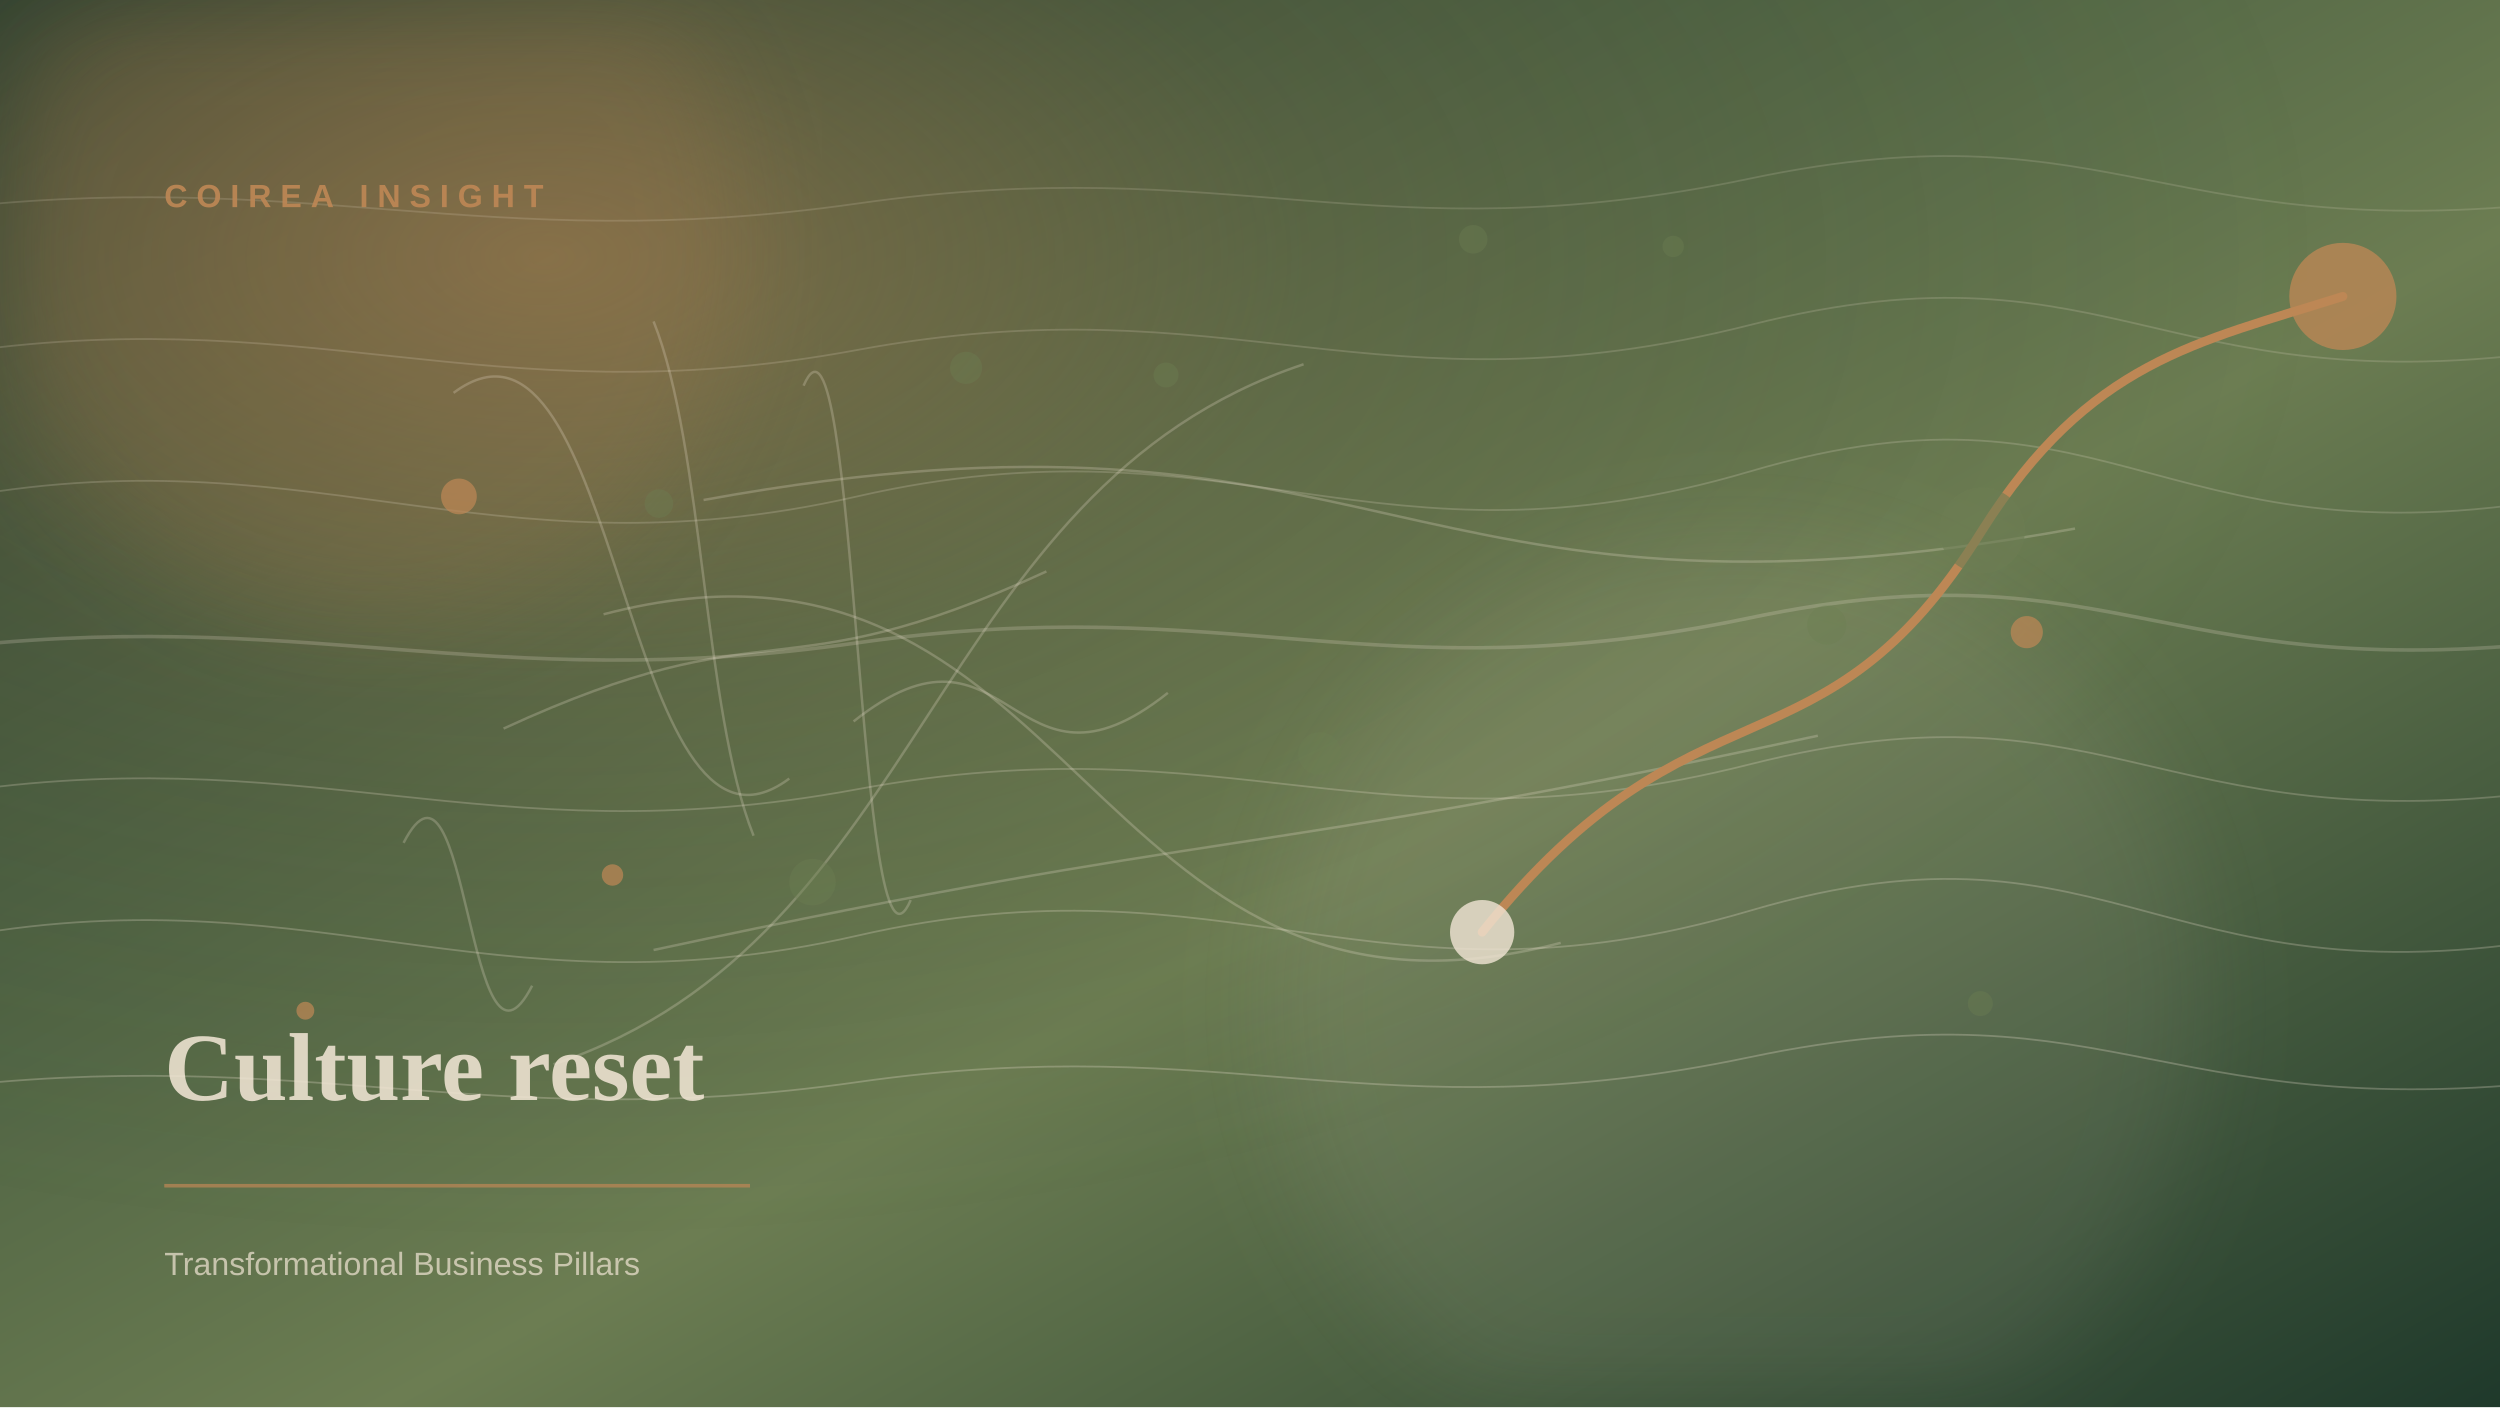
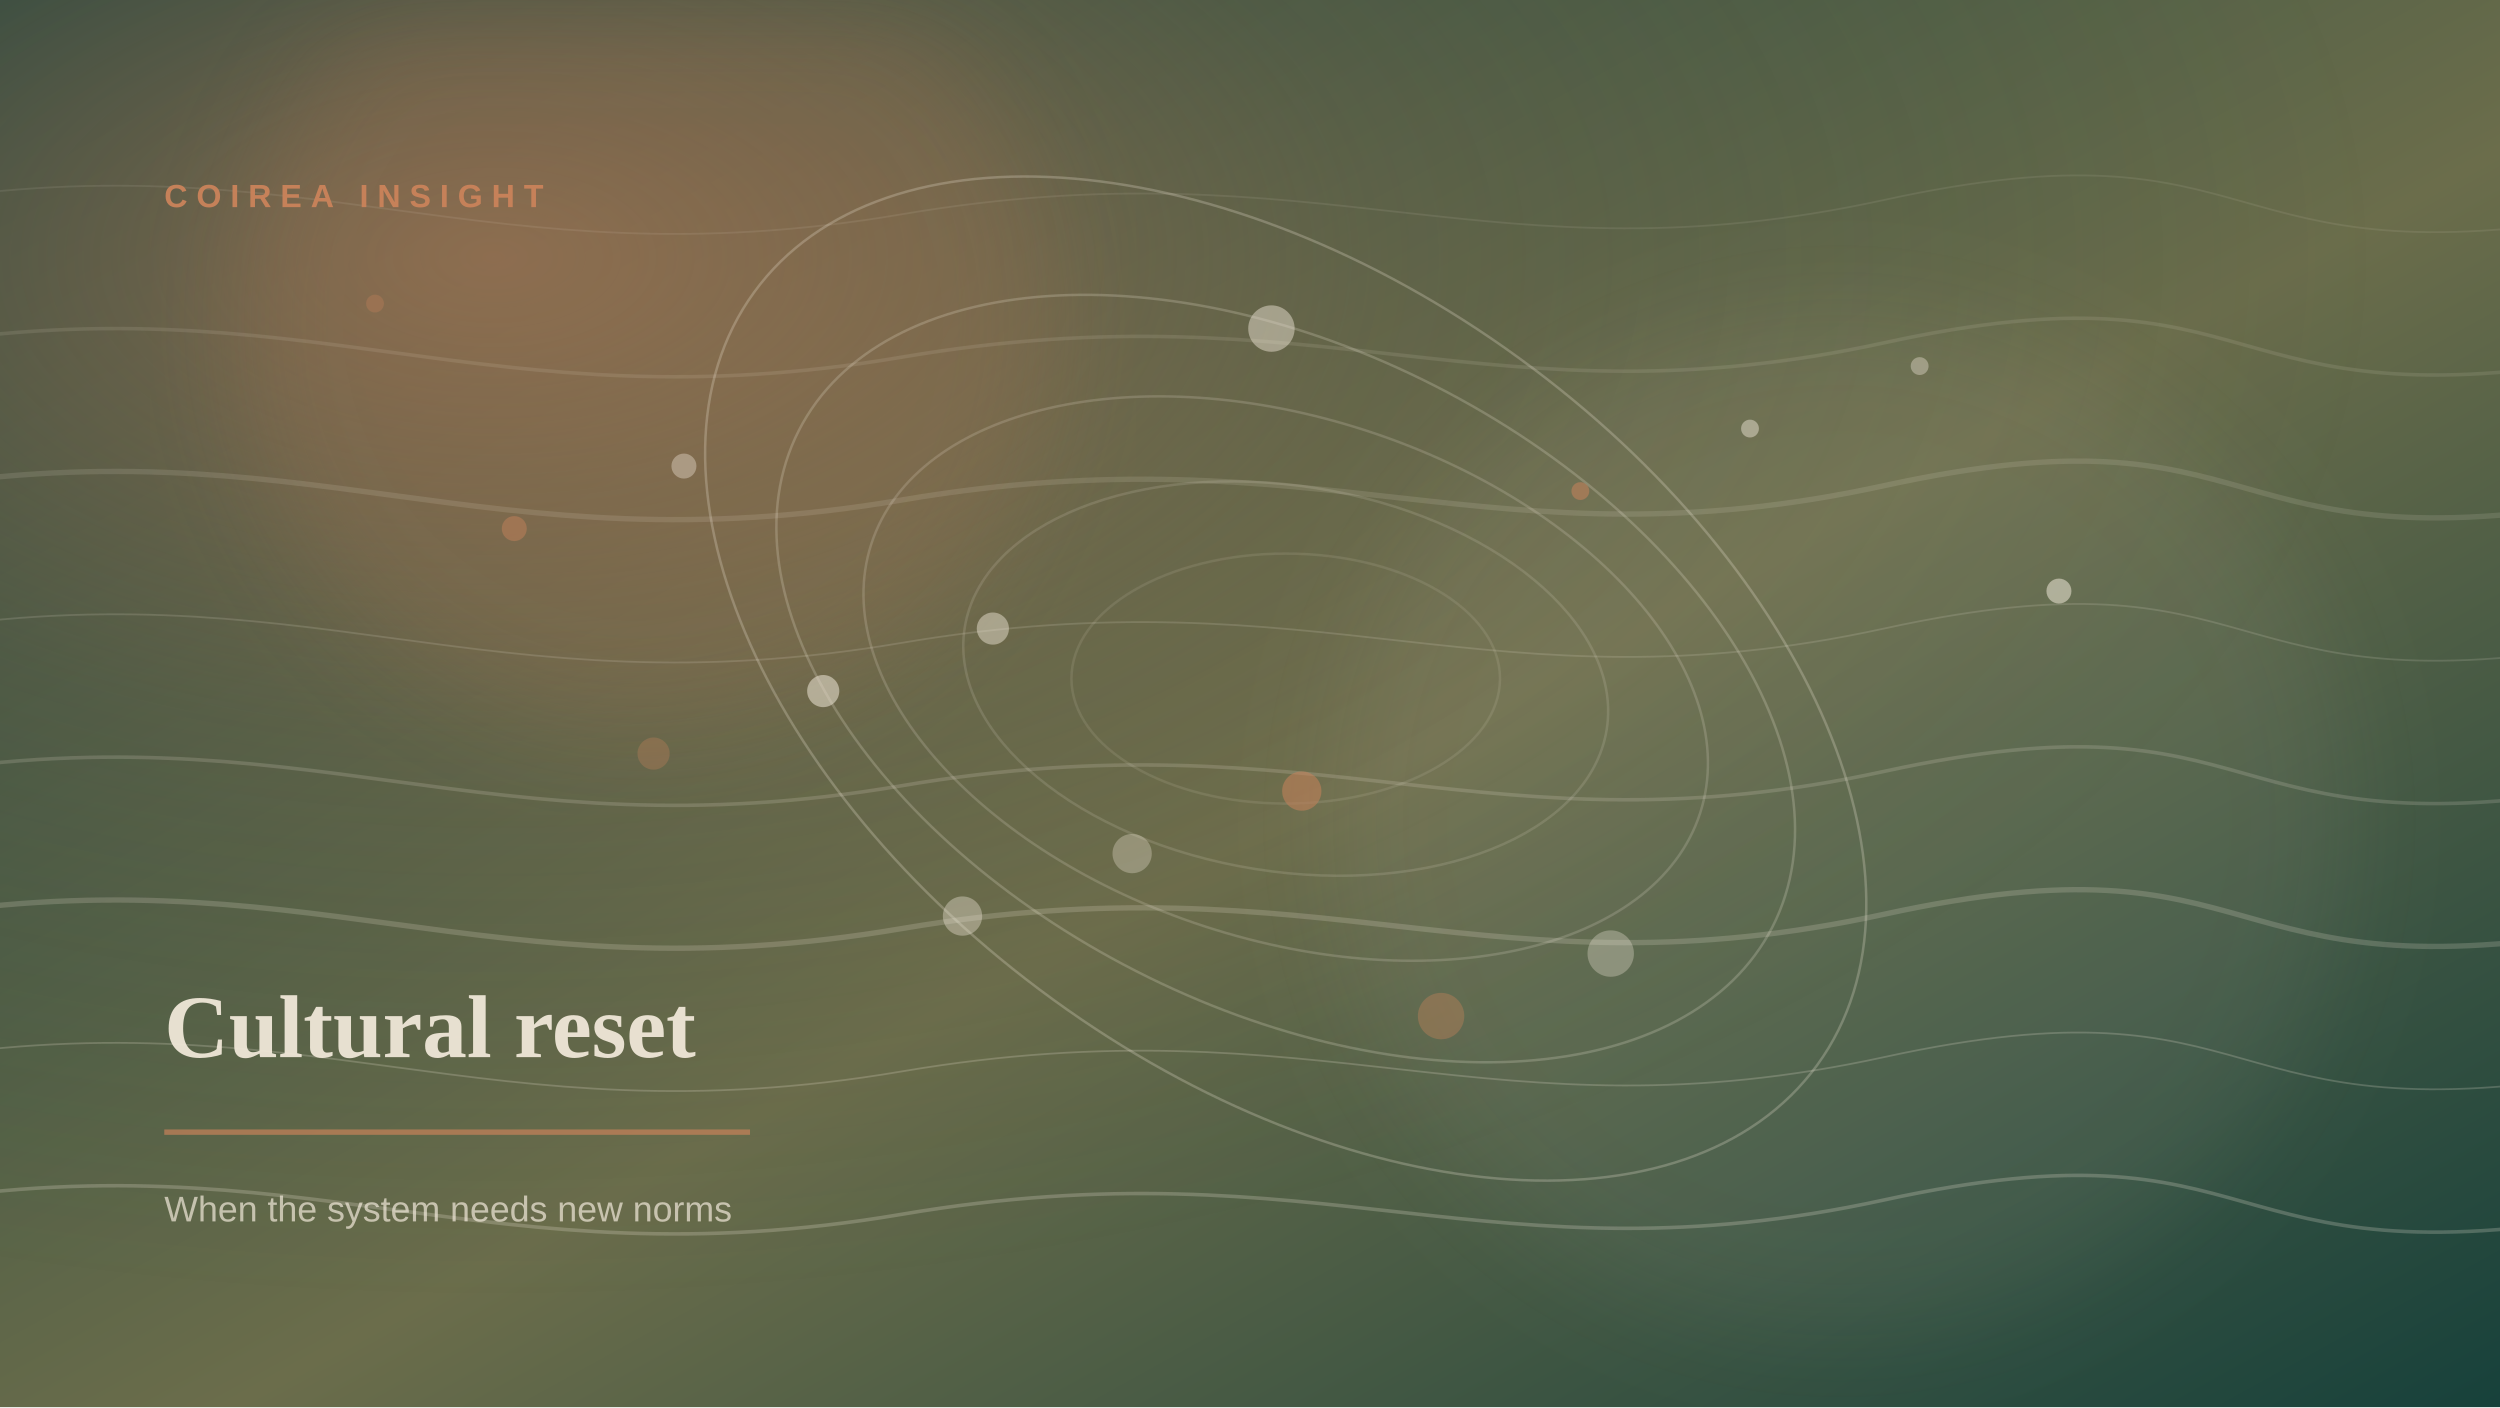
<svg xmlns="http://www.w3.org/2000/svg" width="1400" height="788" viewBox="0 0 1400 788" role="img" aria-labelledby="title desc">
  <defs>
    <linearGradient id="bg" x1="0" y1="0" x2="1" y2="1">
-       <stop offset="0" stop-color="#1f392b" />
-       <stop offset=".58" stop-color="#6c7d52" />
-       <stop offset="1" stop-color="#1f392b" />
+       <stop offset="0" stop-color="#17413b" />
+       <stop offset=".55" stop-color="#6b6d4b" />
+       <stop offset="1" stop-color="#17413b" />
    </linearGradient>
-     <radialGradient id="glow" cx=".22" cy=".18" r=".72">
-       <stop offset="0" stop-color="#bd8755" stop-opacity=".5" />
-       <stop offset=".42" stop-color="#bd8755" stop-opacity=".12" />
-       <stop offset="1" stop-color="#1f392b" stop-opacity="0" />
+     <radialGradient id="glow" cx=".2" cy=".18" r=".76">
+       <stop offset="0" stop-color="#c9825a" stop-opacity=".52" />
+       <stop offset=".46" stop-color="#c9825a" stop-opacity=".14" />
+       <stop offset="1" stop-color="#17413b" stop-opacity="0" />
    </radialGradient>
    <filter id="soft">
-       <feGaussianBlur stdDeviation="28" />
+       <feGaussianBlur stdDeviation="30" />
    </filter>
  </defs>
  <rect width="1400" height="788" fill="url(#bg)" />
  <rect width="1400" height="788" fill="url(#glow)" />
-   <circle cx="208" cy="138" r="210" fill="#bd8755" opacity=".18" filter="url(#soft)" />
-   <circle cx="972" cy="562" r="260" fill="#f1e5d4" opacity=".08" filter="url(#soft)" />
-   <path d="M-40 118 C 170 92, 270 144, 480 114 S 770 144, 980 100 S 1210 144, 1460 110" fill="none" stroke="#f1e5d4" stroke-width="1" opacity="0.16" />
-   <path d="M-40 200 C 170 165, 270 235, 480 196 S 770 235, 980 182 S 1210 235, 1460 192" fill="none" stroke="#f1e5d4" stroke-width="1" opacity="0.178" />
-   <path d="M-40 282 C 170 238, 270 326, 480 278 S 770 326, 980 264 S 1210 326, 1460 274" fill="none" stroke="#f1e5d4" stroke-width="1" opacity="0.196" />
-   <path d="M-40 364 C 170 338, 270 390, 480 360 S 770 390, 980 346 S 1210 390, 1460 356" fill="none" stroke="#f1e5d4" stroke-width="2" opacity="0.214" />
-   <path d="M-40 446 C 170 411, 270 481, 480 442 S 770 481, 980 428 S 1210 481, 1460 438" fill="none" stroke="#f1e5d4" stroke-width="1" opacity="0.232" />
-   <path d="M-40 528 C 170 484, 270 572, 480 524 S 770 572, 980 510 S 1210 572, 1460 520" fill="none" stroke="#f1e5d4" stroke-width="1" opacity="0.25" />
-   <path d="M-40 610 C 170 584, 270 636, 480 606 S 770 636, 980 592 S 1210 636, 1460 602" fill="none" stroke="#f1e5d4" stroke-width="1" opacity="0.268" />
-   <path d="M226 472 C 262 402, 262 622, 298 552" fill="none" stroke="#f1e5d4" stroke-width="1.4" opacity=".24" />
-   <path d="M254 220 C 348 150, 348 506, 442 436" fill="none" stroke="#f1e5d4" stroke-width="1.4" opacity=".24" />
-   <path d="M282 408 C 434 338, 434 390, 586 320" fill="none" stroke="#f1e5d4" stroke-width="1.4" opacity=".24" />
-   <path d="M310 596 C 520 526, 520 274, 730 204" fill="none" stroke="#f1e5d4" stroke-width="1.4" opacity=".24" />
-   <path d="M338 344 C 606 274, 606 598, 874 528" fill="none" stroke="#f1e5d4" stroke-width="1.4" opacity=".24" />
-   <path d="M366 532 C 692 462, 692 482, 1018 412" fill="none" stroke="#f1e5d4" stroke-width="1.4" opacity=".24" />
-   <path d="M394 280 C 778 210, 778 366, 1162 296" fill="none" stroke="#f1e5d4" stroke-width="1.4" opacity=".24" />
-   <path d="M422 468 C 394 398, 394 250, 366 180" fill="none" stroke="#f1e5d4" stroke-width="1.4" opacity=".24" />
-   <path d="M450 216 C 480 146, 480 574, 510 504" fill="none" stroke="#f1e5d4" stroke-width="1.4" opacity=".24" />
-   <path d="M478 404 C 566 334, 566 458, 654 388" fill="none" stroke="#f1e5d4" stroke-width="1.4" opacity=".24" />
-   <circle cx="343" cy="490" r="6" fill="#bd8755" opacity="0.72" />
-   <circle cx="1109" cy="562" r="7" fill="#6c7d52" opacity="0.38" />
-   <circle cx="825" cy="134" r="8" fill="#6c7d52" opacity="0.38" />
-   <circle cx="541" cy="206" r="9" fill="#6c7d52" opacity="0.38" />
-   <circle cx="257" cy="278" r="10" fill="#bd8755" opacity="0.72" />
-   <circle cx="1023" cy="350" r="11" fill="#6c7d52" opacity="0.38" />
-   <circle cx="739" cy="422" r="12" fill="#6c7d52" opacity="0.38" />
-   <circle cx="455" cy="494" r="13" fill="#6c7d52" opacity="0.38" />
-   <circle cx="171" cy="566" r="5" fill="#bd8755" opacity="0.72" />
-   <circle cx="937" cy="138" r="6" fill="#6c7d52" opacity="0.38" />
-   <circle cx="653" cy="210" r="7" fill="#6c7d52" opacity="0.38" />
-   <circle cx="369" cy="282" r="8" fill="#6c7d52" opacity="0.38" />
-   <circle cx="1135" cy="354" r="9" fill="#bd8755" opacity="0.72" />
-   <g transform="translate(800 112)">
-     <path d="M30 410 C150 260 220 330 310 185 C370 90 430 80 512 54" fill="none" stroke="#bd8755" stroke-width="5" stroke-linecap="round" />
-     <circle cx="30" cy="410" r="18" fill="#f1e5d4" opacity=".8" />
-     <circle cx="310" cy="185" r="24" fill="#6c7d52" opacity=".62" />
-     <circle cx="512" cy="54" r="30" fill="#bd8755" opacity=".78" />
+   <circle cx="360" cy="180" r="230" fill="#c9825a" opacity=".16" filter="url(#soft)" />
+   <circle cx="1030" cy="460" r="285" fill="#f3eadb" opacity=".07" filter="url(#soft)" />
+   <path d="M-60 115 C170 75, 270 160, 505 120 S835 160, 1055 112 S1235 160, 1465 120" fill="none" stroke="#f3eadb" stroke-width="1" opacity="0.09" />
+   <path d="M-60 195 C170 155, 270 240, 505 200 S835 240, 1055 192 S1235 240, 1465 200" fill="none" stroke="#f3eadb" stroke-width="2" opacity="0.11" />
+   <path d="M-60 275 C170 235, 270 320, 505 280 S835 320, 1055 272 S1235 320, 1465 280" fill="none" stroke="#f3eadb" stroke-width="3" opacity="0.13" />
+   <path d="M-60 355 C170 315, 270 400, 505 360 S835 400, 1055 352 S1235 400, 1465 360" fill="none" stroke="#f3eadb" stroke-width="1" opacity="0.15" />
+   <path d="M-60 435 C170 395, 270 480, 505 440 S835 480, 1055 432 S1235 480, 1465 440" fill="none" stroke="#f3eadb" stroke-width="2" opacity="0.17" />
+   <path d="M-60 515 C170 475, 270 560, 505 520 S835 560, 1055 512 S1235 560, 1465 520" fill="none" stroke="#f3eadb" stroke-width="3" opacity="0.19" />
+   <path d="M-60 595 C170 555, 270 640, 505 600 S835 640, 1055 592 S1235 640, 1465 600" fill="none" stroke="#f3eadb" stroke-width="1" opacity="0.21" />
+   <path d="M-60 675 C170 635, 270 720, 505 680 S835 720, 1055 672 S1235 720, 1465 680" fill="none" stroke="#f3eadb" stroke-width="2" opacity="0.23" />
+   <g opacity=".9">
+     <ellipse cx="720" cy="380" rx="120" ry="70" fill="none" stroke="#f3eadb" stroke-width="1.4" opacity="0.12" transform="rotate(0 720 380)" />
+     <ellipse cx="720" cy="380" rx="182" ry="108" fill="none" stroke="#f3eadb" stroke-width="1.4" opacity="0.16" transform="rotate(9 720 380)" />
+     <ellipse cx="720" cy="380" rx="244" ry="146" fill="none" stroke="#f3eadb" stroke-width="1.4" opacity="0.20" transform="rotate(18 720 380)" />
+     <ellipse cx="720" cy="380" rx="306" ry="184" fill="none" stroke="#f3eadb" stroke-width="1.4" opacity="0.24" transform="rotate(27 720 380)" />
+     <ellipse cx="720" cy="380" rx="368" ry="222" fill="none" stroke="#f3eadb" stroke-width="1.4" opacity="0.28" transform="rotate(36 720 380)" />
+     <circle cx="210" cy="170" r="5" fill="#c9825a" opacity="0.34" />
+     <circle cx="383" cy="261" r="7" fill="#f3eadb" opacity="0.42" />
+     <circle cx="556" cy="352" r="9" fill="#f3eadb" opacity="0.50" />
+     <circle cx="729" cy="443" r="11" fill="#c9825a" opacity="0.58" />
+     <circle cx="902" cy="534" r="13" fill="#f3eadb" opacity="0.34" />
+     <circle cx="1075" cy="205" r="5" fill="#f3eadb" opacity="0.42" />
+     <circle cx="288" cy="296" r="7" fill="#c9825a" opacity="0.50" />
+     <circle cx="461" cy="387" r="9" fill="#f3eadb" opacity="0.58" />
+     <circle cx="634" cy="478" r="11" fill="#f3eadb" opacity="0.34" />
+     <circle cx="807" cy="569" r="13" fill="#c9825a" opacity="0.42" />
+     <circle cx="980" cy="240" r="5" fill="#f3eadb" opacity="0.50" />
+     <circle cx="1153" cy="331" r="7" fill="#f3eadb" opacity="0.58" />
+     <circle cx="366" cy="422" r="9" fill="#c9825a" opacity="0.34" />
+     <circle cx="539" cy="513" r="11" fill="#f3eadb" opacity="0.42" />
+     <circle cx="712" cy="184" r="13" fill="#f3eadb" opacity="0.50" />
+     <circle cx="885" cy="275" r="5" fill="#c9825a" opacity="0.58" />
  </g>
-   <g opacity=".92">
-     <text x="92" y="116" font-size="18" font-family="Arial, sans-serif" font-weight="800" letter-spacing="5" fill="#bd8755">COIREA INSIGHT</text>
-     <text x="92" y="616" font-size="54" font-family="Georgia, 'Times New Roman', serif" font-weight="700" fill="#f1e5d4" opacity=".94">Culture reset</text>
+   <g opacity=".96">
+     <text x="92" y="116" font-size="18" font-family="Arial, sans-serif" font-weight="800" letter-spacing="5" fill="#c9825a">COIREA INSIGHT</text>
+     <text x="92" y="592" font-size="50" font-family="Georgia, 'Times New Roman', serif" font-weight="700" fill="#f3eadb" opacity=".96">Cultural reset</text>
+     <path d="M92 634H420" stroke="#c9825a" stroke-width="3" opacity=".72" />
+     <text x="92" y="684" font-size="20" font-family="Arial, sans-serif" fill="#f3eadb" opacity=".72">When the system needs new norms</text>
  </g>
-   <path d="M92 664H420" stroke="#bd8755" stroke-width="2" opacity=".72" />
-   <text x="92" y="714" font-size="18" font-family="Arial, sans-serif" fill="#f1e5d4" opacity=".7">Transformational Business Pillars</text>
</svg>
